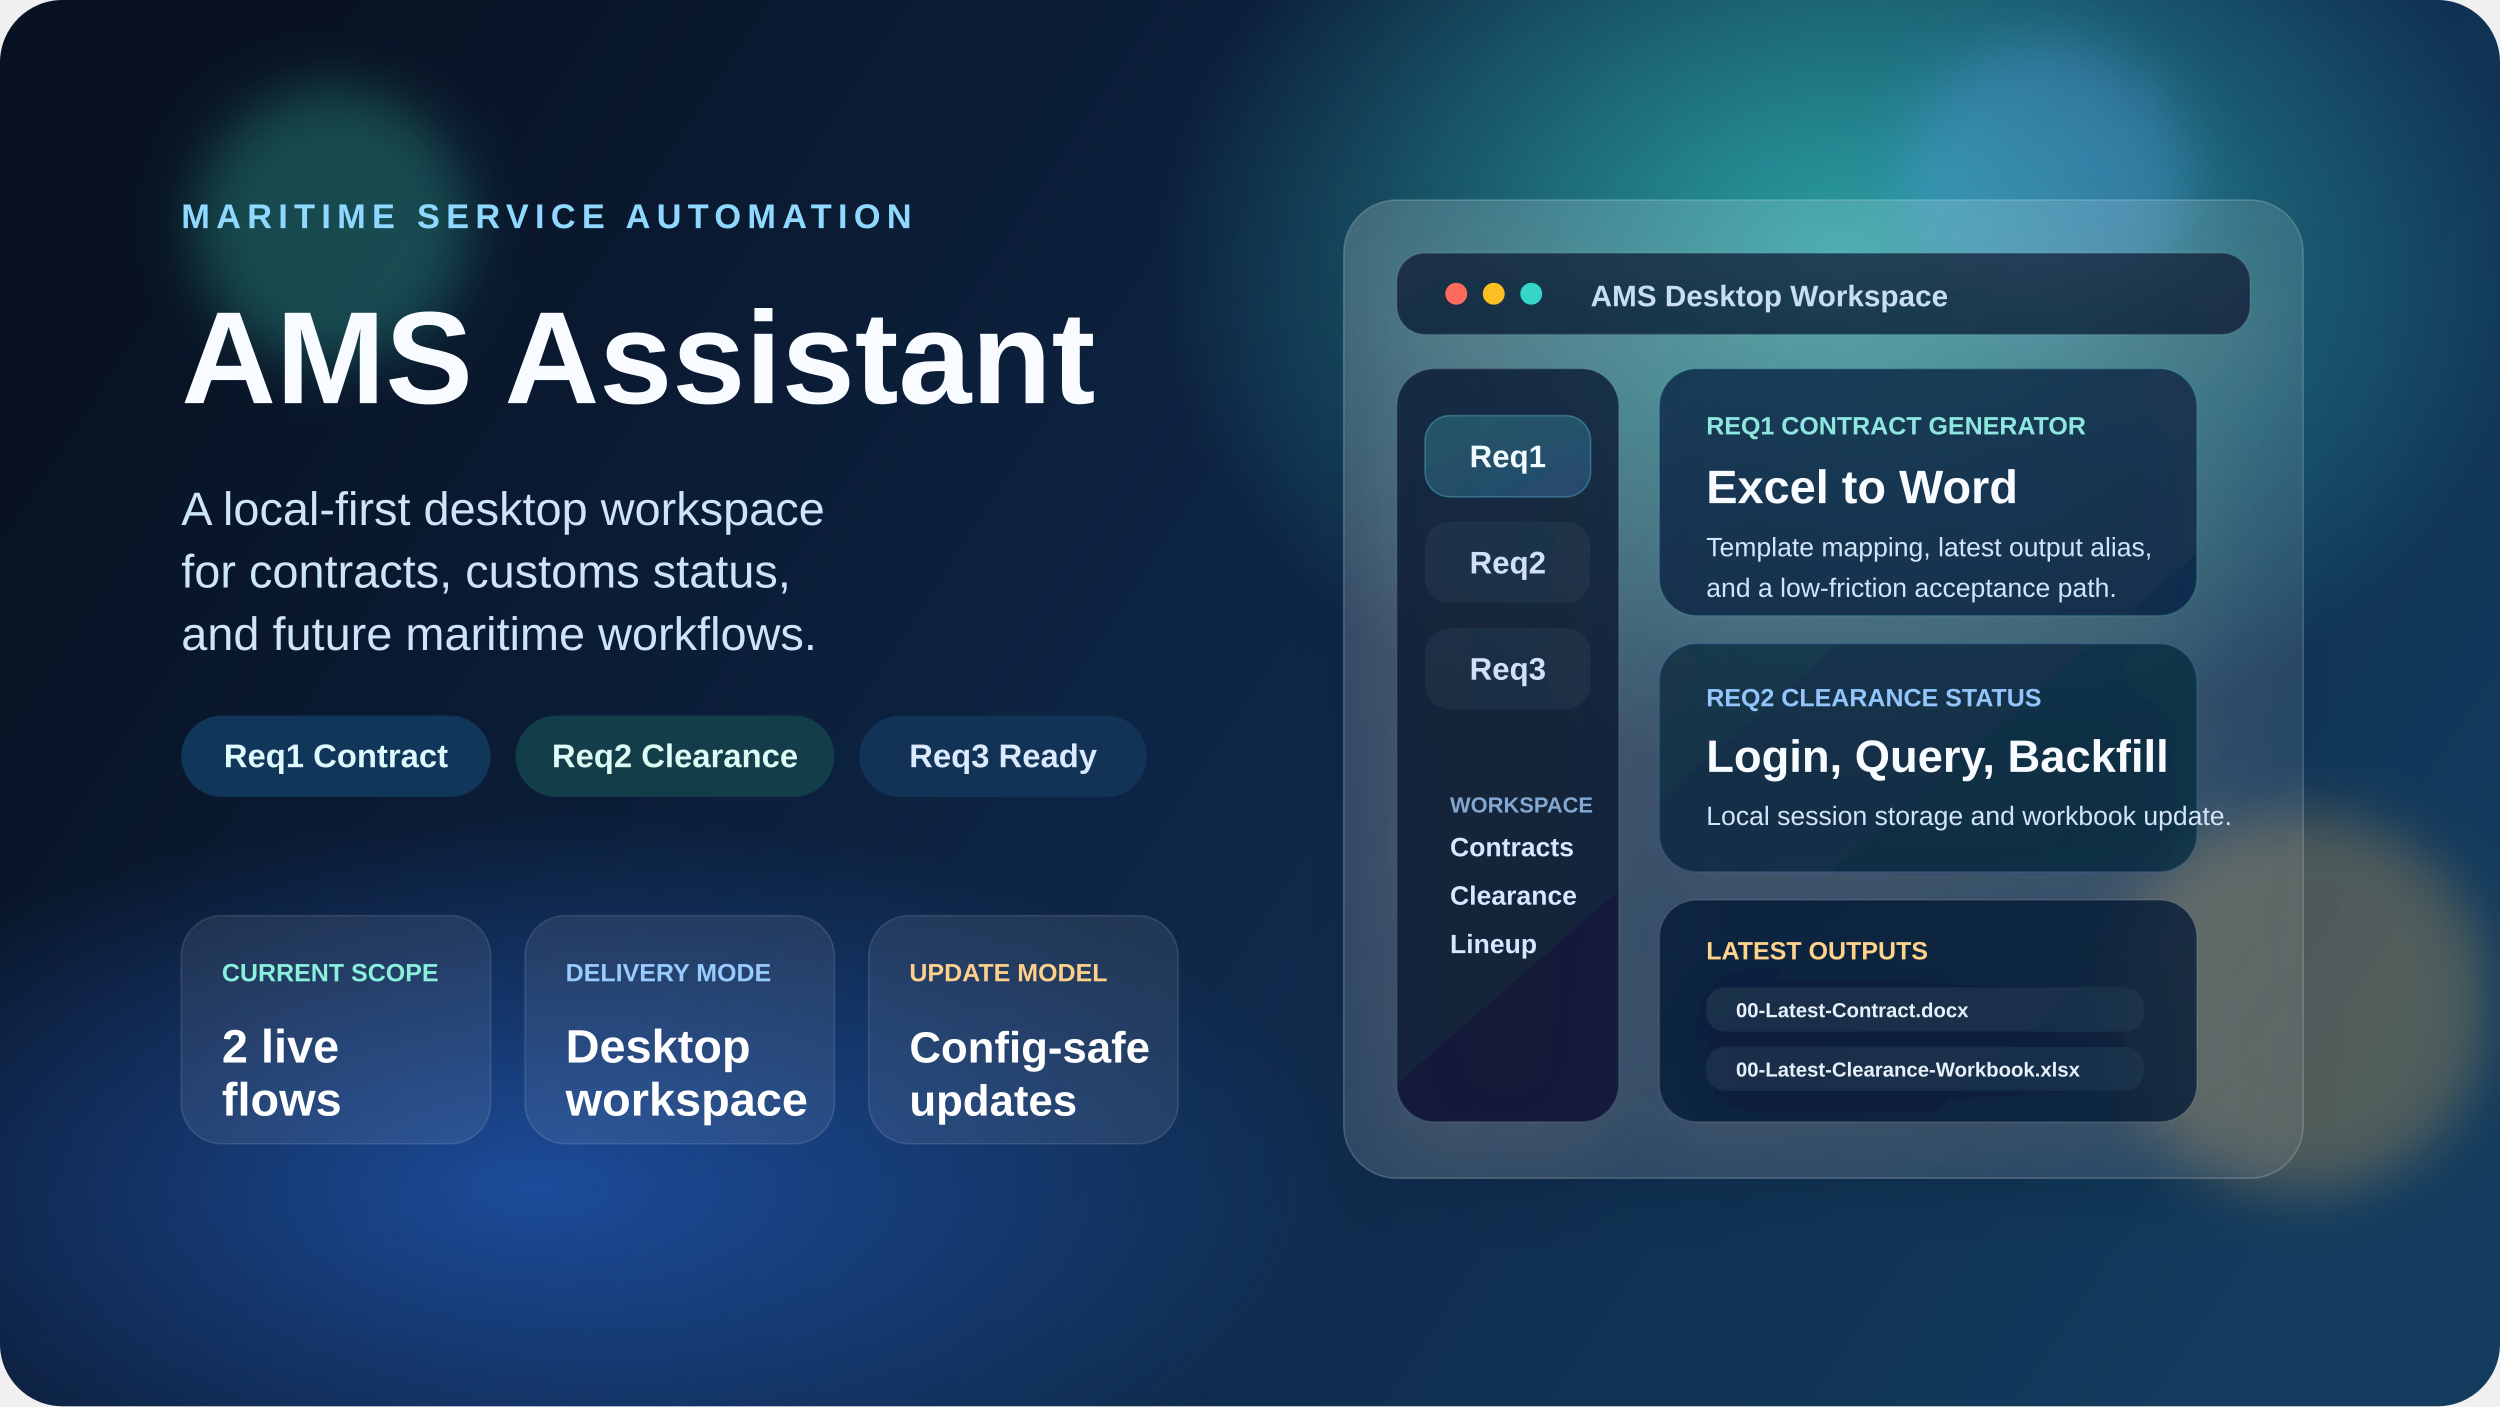
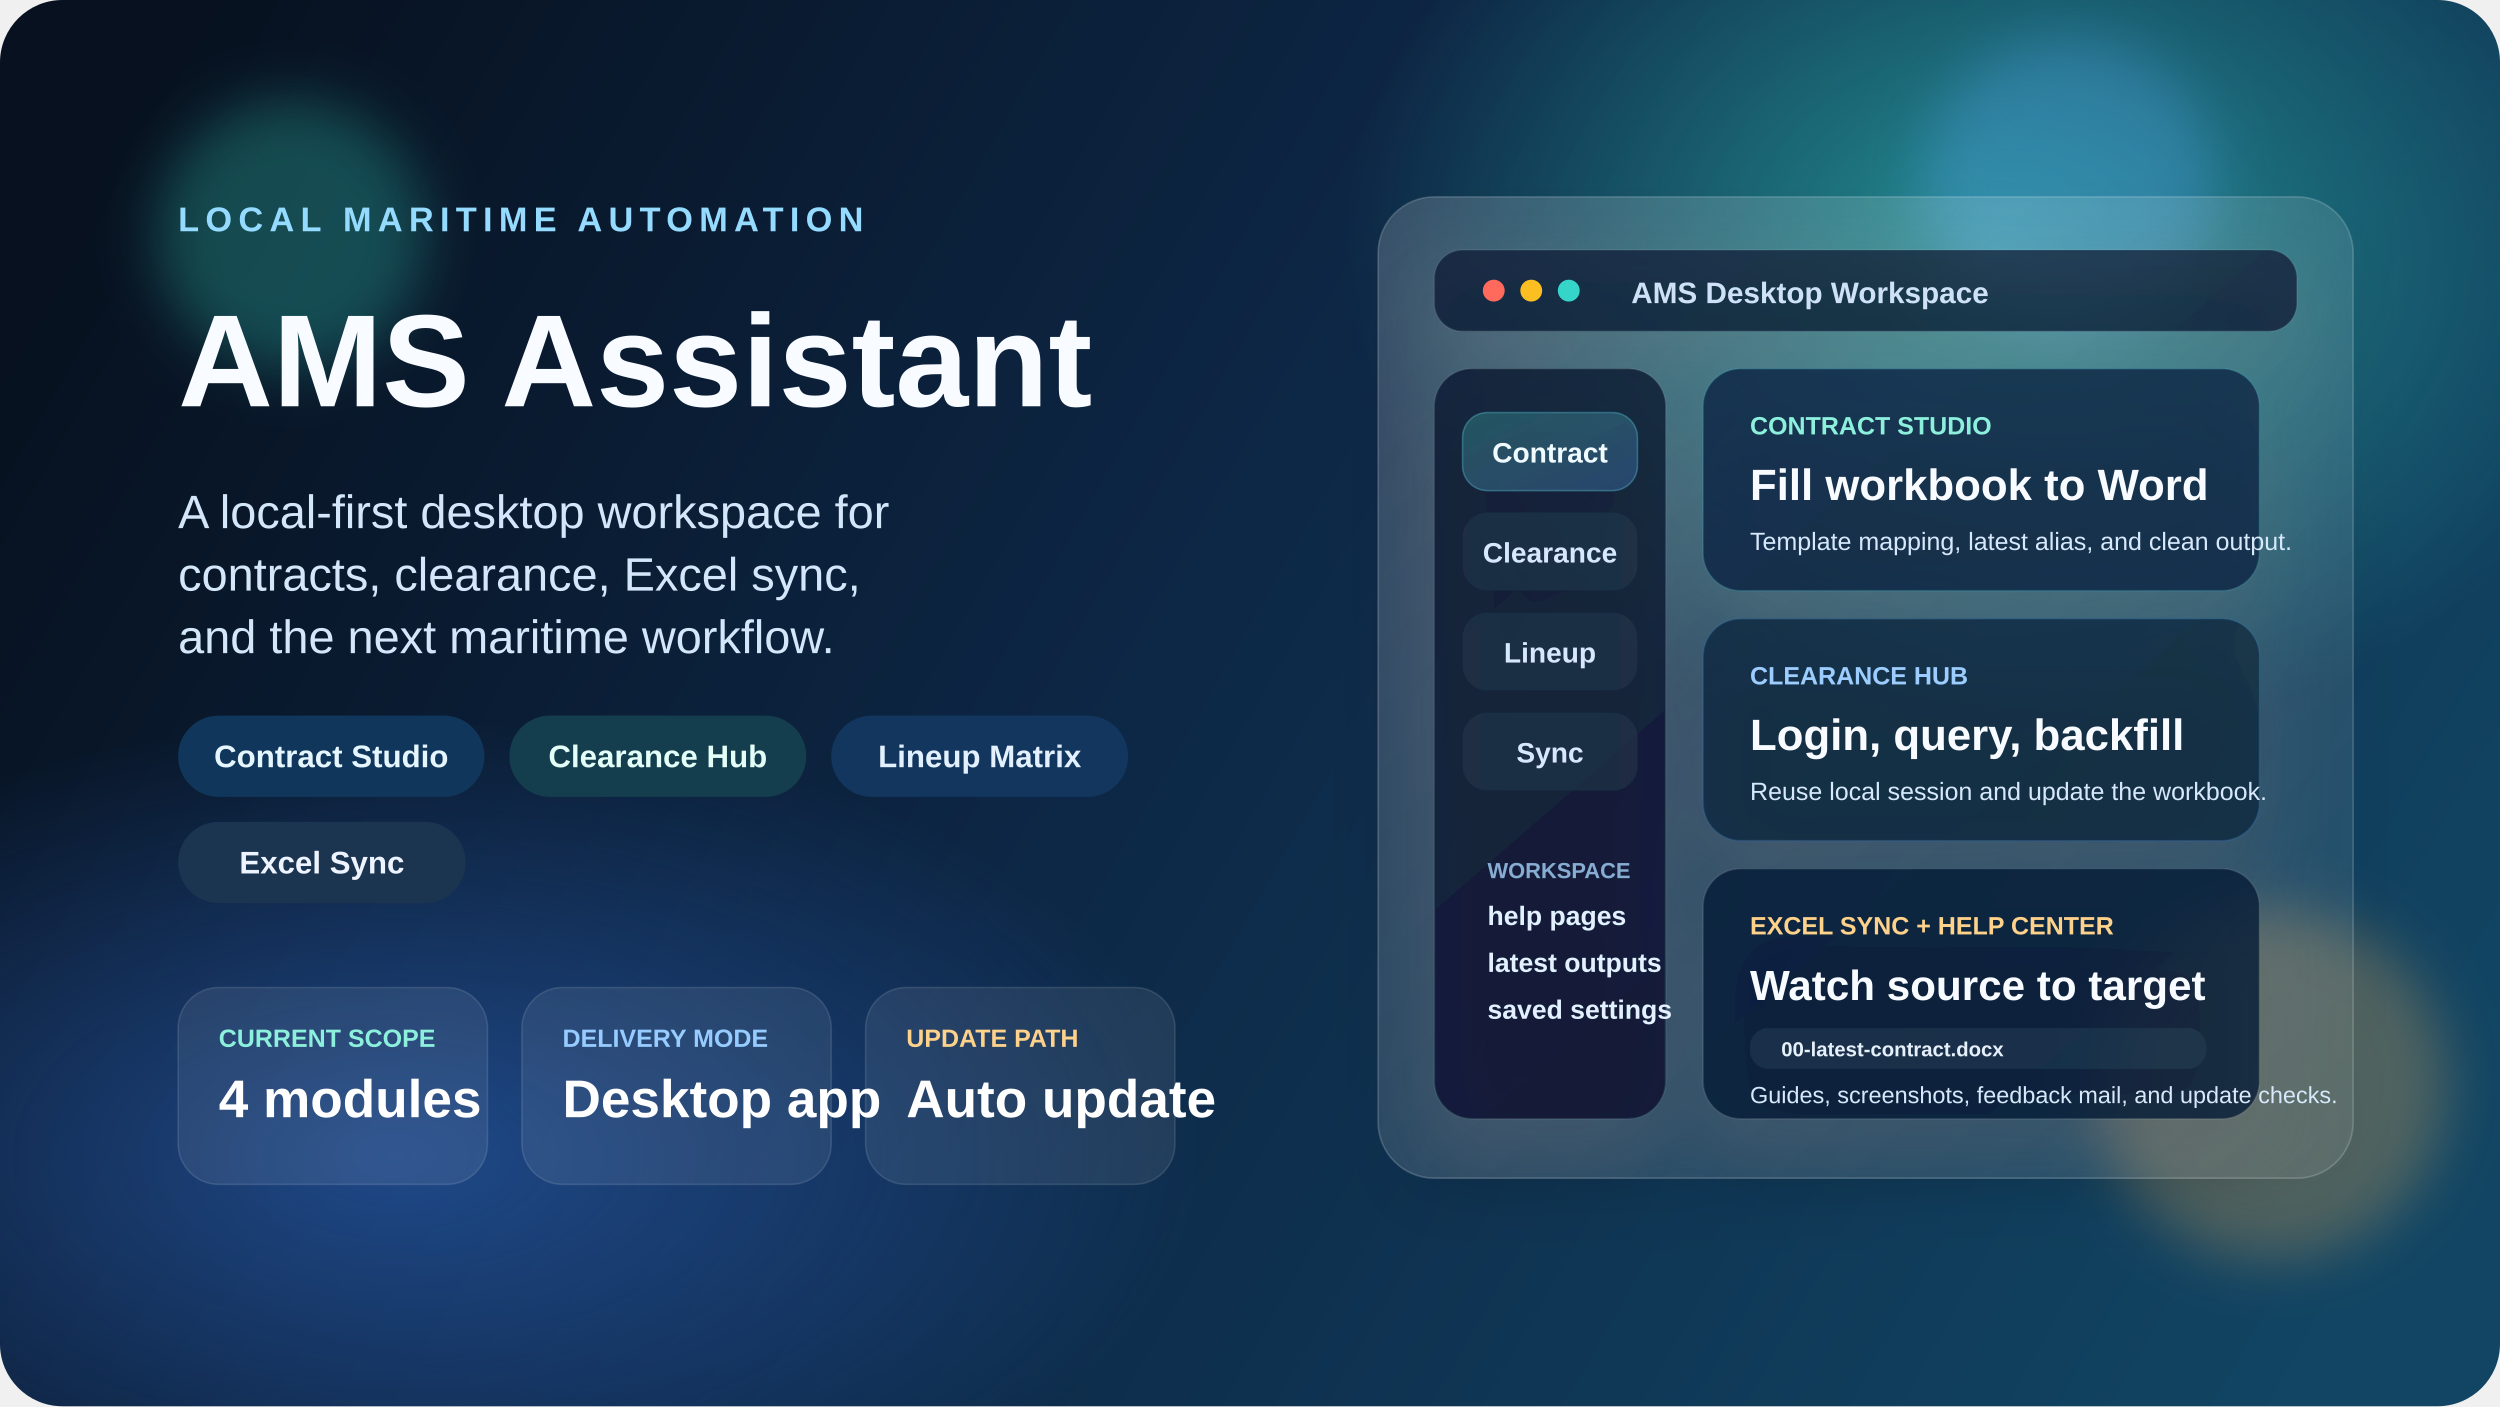
<svg xmlns="http://www.w3.org/2000/svg" width="1600" height="900" viewBox="0 0 1600 900" fill="none">
  <defs>
-     <linearGradient id="bg" x1="180" y1="40" x2="1420" y2="860" gradientUnits="userSpaceOnUse">
-       <stop stop-color="#081223" />
-       <stop offset="0.52" stop-color="#0E2748" />
-       <stop offset="1" stop-color="#123B5D" />
+     <linearGradient id="bg" x1="90" y1="60" x2="1490" y2="860" gradientUnits="userSpaceOnUse">
+       <stop stop-color="#07111F" />
+       <stop offset="0.46" stop-color="#0D2746" />
+       <stop offset="1" stop-color="#114563" />
    </linearGradient>
-     <radialGradient id="glowA" cx="0" cy="0" r="1" gradientUnits="userSpaceOnUse" gradientTransform="translate(1180 170) rotate(90) scale(330 440)">
-       <stop stop-color="#35D5C9" stop-opacity="0.72" />
-       <stop offset="1" stop-color="#35D5C9" stop-opacity="0" />
+     <radialGradient id="glowLeft" cx="0" cy="0" r="1" gradientUnits="userSpaceOnUse" gradientTransform="translate(250 740) rotate(90) scale(280 520)">
+       <stop stop-color="#3B82F6" stop-opacity="0.42" />
+       <stop offset="1" stop-color="#3B82F6" stop-opacity="0" />
    </radialGradient>
-     <radialGradient id="glowB" cx="0" cy="0" r="1" gradientUnits="userSpaceOnUse" gradientTransform="translate(340 760) rotate(90) scale(240 520)">
-       <stop stop-color="#2E7BFF" stop-opacity="0.48" />
-       <stop offset="1" stop-color="#2E7BFF" stop-opacity="0" />
+     <radialGradient id="glowRight" cx="0" cy="0" r="1" gradientUnits="userSpaceOnUse" gradientTransform="translate(1280 160) rotate(90) scale(320 420)">
+       <stop stop-color="#34D9C6" stop-opacity="0.54" />
+       <stop offset="1" stop-color="#34D9C6" stop-opacity="0" />
    </radialGradient>
-     <linearGradient id="panel" x1="882" y1="124" x2="1418" y2="740" gradientUnits="userSpaceOnUse">
-       <stop stop-color="#FFFFFF" stop-opacity="0.18" />
+     <linearGradient id="panel" x1="904" y1="122" x2="1458" y2="760" gradientUnits="userSpaceOnUse">
+       <stop stop-color="#FFFFFF" stop-opacity="0.17" />
      <stop offset="1" stop-color="#FFFFFF" stop-opacity="0.06" />
    </linearGradient>
-     <linearGradient id="accent" x1="0" y1="0" x2="1" y2="1">
-       <stop stop-color="#46E2CB" />
-       <stop offset="1" stop-color="#55A7FF" />
+     <linearGradient id="accentA" x1="0" y1="0" x2="1" y2="1">
+       <stop stop-color="#55F0D0" />
+       <stop offset="1" stop-color="#67A8FF" />
    </linearGradient>
-     <filter id="shadow" x="820" y="88" width="700" height="710" filterUnits="userSpaceOnUse" color-interpolation-filters="sRGB">
-       <feDropShadow dx="0" dy="24" stdDeviation="24" flood-color="#020817" flood-opacity="0.38" />
+     <filter id="shadow" x="842" y="92" width="706" height="708" filterUnits="userSpaceOnUse" color-interpolation-filters="sRGB">
+       <feDropShadow dx="0" dy="24" stdDeviation="22" flood-color="#020817" flood-opacity="0.38" />
    </filter>
    <filter id="soft" x="-40" y="-40" width="1680" height="980" filterUnits="userSpaceOnUse" color-interpolation-filters="sRGB">
      <feGaussianBlur stdDeviation="18" />
    </filter>
  </defs>
  <rect width="1600" height="900" rx="40" fill="url(#bg)" />
-   <rect width="1600" height="900" rx="40" fill="url(#glowA)" />
-   <rect width="1600" height="900" rx="40" fill="url(#glowB)" />
+   <rect width="1600" height="900" rx="40" fill="url(#glowLeft)" />
+   <rect width="1600" height="900" rx="40" fill="url(#glowRight)" />
  <g filter="url(#soft)" opacity="0.28">
-     <circle cx="212" cy="144" r="88" fill="#3DD9B8" />
-     <circle cx="1310" cy="118" r="92" fill="#67A3FF" />
-     <circle cx="1472" cy="642" r="122" fill="#F0B85A" />
+     <circle cx="186" cy="150" r="86" fill="#35D9C2" />
+     <circle cx="1324" cy="118" r="94" fill="#5EA9FF" />
+     <circle cx="1454" cy="694" r="112" fill="#F4B65D" />
  </g>
-   <text x="116" y="146" fill="#8FD8FF" font-family="Segoe UI, PingFang SC, Microsoft YaHei, Arial, sans-serif" font-size="22" font-weight="700" letter-spacing="4">MARITIME SERVICE AUTOMATION</text>
-   <text x="116" y="258" fill="#F8FBFF" font-family="Segoe UI, PingFang SC, Microsoft YaHei, Arial, sans-serif" font-size="84" font-weight="800">AMS Assistant</text>
-   <text x="116" y="336" fill="#CEE4F8" font-family="Segoe UI, PingFang SC, Microsoft YaHei, Arial, sans-serif" font-size="30" font-weight="500">A local-first desktop workspace</text>
-   <text x="116" y="376" fill="#CEE4F8" font-family="Segoe UI, PingFang SC, Microsoft YaHei, Arial, sans-serif" font-size="30" font-weight="500">for contracts, customs status,</text>
-   <text x="116" y="416" fill="#CEE4F8" font-family="Segoe UI, PingFang SC, Microsoft YaHei, Arial, sans-serif" font-size="30" font-weight="500">and future maritime workflows.</text>
+   <text x="114" y="148" fill="#94DBFF" font-family="Segoe UI, PingFang SC, Microsoft YaHei, Arial, sans-serif" font-size="22" font-weight="700" letter-spacing="4">LOCAL MARITIME AUTOMATION</text>
+   <text x="114" y="260" fill="#F8FBFF" font-family="Segoe UI, PingFang SC, Microsoft YaHei, Arial, sans-serif" font-size="84" font-weight="800">AMS Assistant</text>
+   <text x="114" y="338" fill="#D4E7FA" font-family="Segoe UI, PingFang SC, Microsoft YaHei, Arial, sans-serif" font-size="30" font-weight="500">A local-first desktop workspace for</text>
+   <text x="114" y="378" fill="#D4E7FA" font-family="Segoe UI, PingFang SC, Microsoft YaHei, Arial, sans-serif" font-size="30" font-weight="500">contracts, clearance, Excel sync,</text>
+   <text x="114" y="418" fill="#D4E7FA" font-family="Segoe UI, PingFang SC, Microsoft YaHei, Arial, sans-serif" font-size="30" font-weight="500">and the next maritime workflow.</text>
  <g>
-     <rect x="116" y="458" width="198" height="52" rx="26" fill="#10365A" />
-     <rect x="330" y="458" width="204" height="52" rx="26" fill="#143D4A" />
-     <rect x="550" y="458" width="184" height="52" rx="26" fill="#123256" />
-     <text x="215" y="491" text-anchor="middle" fill="#DFFAFE" font-family="Segoe UI, PingFang SC, Microsoft YaHei, Arial, sans-serif" font-size="21" font-weight="700">Req1 Contract</text>
-     <text x="432" y="491" text-anchor="middle" fill="#DDFCF5" font-family="Segoe UI, PingFang SC, Microsoft YaHei, Arial, sans-serif" font-size="21" font-weight="700">Req2 Clearance</text>
-     <text x="642" y="491" text-anchor="middle" fill="#DBEAFE" font-family="Segoe UI, PingFang SC, Microsoft YaHei, Arial, sans-serif" font-size="21" font-weight="700">Req3 Ready</text>
+     <rect x="114" y="458" width="196" height="52" rx="26" fill="#10375B" />
+     <rect x="326" y="458" width="190" height="52" rx="26" fill="#143E4E" />
+     <rect x="532" y="458" width="190" height="52" rx="26" fill="#12365E" />
+     <rect x="114" y="526" width="184" height="52" rx="26" fill="#1B3450" />
+     <text x="212" y="491" text-anchor="middle" fill="#E5F6FF" font-family="Segoe UI, PingFang SC, Microsoft YaHei, Arial, sans-serif" font-size="20" font-weight="700">Contract Studio</text>
+     <text x="421" y="491" text-anchor="middle" fill="#E3FFF7" font-family="Segoe UI, PingFang SC, Microsoft YaHei, Arial, sans-serif" font-size="20" font-weight="700">Clearance Hub</text>
+     <text x="627" y="491" text-anchor="middle" fill="#E3F1FF" font-family="Segoe UI, PingFang SC, Microsoft YaHei, Arial, sans-serif" font-size="20" font-weight="700">Lineup Matrix</text>
+     <text x="206" y="559" text-anchor="middle" fill="#EEF4FF" font-family="Segoe UI, PingFang SC, Microsoft YaHei, Arial, sans-serif" font-size="20" font-weight="700">Excel Sync</text>
  </g>
  <g>
-     <rect x="116" y="586" width="198" height="146" rx="26" fill="#FFFFFF" fill-opacity="0.08" stroke="#FFFFFF" stroke-opacity="0.12" />
-     <rect x="336" y="586" width="198" height="146" rx="26" fill="#FFFFFF" fill-opacity="0.08" stroke="#FFFFFF" stroke-opacity="0.12" />
-     <rect x="556" y="586" width="198" height="146" rx="26" fill="#FFFFFF" fill-opacity="0.08" stroke="#FFFFFF" stroke-opacity="0.12" />
-     <text x="142" y="628" fill="#89F0DB" font-family="Segoe UI, PingFang SC, Microsoft YaHei, Arial, sans-serif" font-size="16" font-weight="700">CURRENT SCOPE</text>
-     <text x="362" y="628" fill="#98CCFF" font-family="Segoe UI, PingFang SC, Microsoft YaHei, Arial, sans-serif" font-size="16" font-weight="700">DELIVERY MODE</text>
-     <text x="582" y="628" fill="#FFD08A" font-family="Segoe UI, PingFang SC, Microsoft YaHei, Arial, sans-serif" font-size="16" font-weight="700">UPDATE MODEL</text>
-     <text x="142" y="680" fill="#FFFFFF" font-family="Segoe UI, PingFang SC, Microsoft YaHei, Arial, sans-serif" font-size="30" font-weight="800">2 live</text>
-     <text x="142" y="714" fill="#FFFFFF" font-family="Segoe UI, PingFang SC, Microsoft YaHei, Arial, sans-serif" font-size="30" font-weight="800">flows</text>
-     <text x="362" y="680" fill="#FFFFFF" font-family="Segoe UI, PingFang SC, Microsoft YaHei, Arial, sans-serif" font-size="30" font-weight="800">Desktop</text>
-     <text x="362" y="714" fill="#FFFFFF" font-family="Segoe UI, PingFang SC, Microsoft YaHei, Arial, sans-serif" font-size="30" font-weight="800">workspace</text>
-     <text x="582" y="680" fill="#FFFFFF" font-family="Segoe UI, PingFang SC, Microsoft YaHei, Arial, sans-serif" font-size="28" font-weight="800">Config-safe</text>
-     <text x="582" y="714" fill="#FFFFFF" font-family="Segoe UI, PingFang SC, Microsoft YaHei, Arial, sans-serif" font-size="28" font-weight="800">updates</text>
+     <rect x="114" y="632" width="198" height="126" rx="26" fill="#FFFFFF" fill-opacity="0.08" stroke="#FFFFFF" stroke-opacity="0.12" />
+     <rect x="334" y="632" width="198" height="126" rx="26" fill="#FFFFFF" fill-opacity="0.08" stroke="#FFFFFF" stroke-opacity="0.12" />
+     <rect x="554" y="632" width="198" height="126" rx="26" fill="#FFFFFF" fill-opacity="0.08" stroke="#FFFFFF" stroke-opacity="0.12" />
+     <text x="140" y="670" fill="#8CF0DD" font-family="Segoe UI, PingFang SC, Microsoft YaHei, Arial, sans-serif" font-size="16" font-weight="700">CURRENT SCOPE</text>
+     <text x="360" y="670" fill="#96CCFF" font-family="Segoe UI, PingFang SC, Microsoft YaHei, Arial, sans-serif" font-size="16" font-weight="700">DELIVERY MODE</text>
+     <text x="580" y="670" fill="#FFD28C" font-family="Segoe UI, PingFang SC, Microsoft YaHei, Arial, sans-serif" font-size="16" font-weight="700">UPDATE PATH</text>
+     <text x="140" y="715" fill="#FFFFFF" font-family="Segoe UI, PingFang SC, Microsoft YaHei, Arial, sans-serif" font-size="34" font-weight="800">4 modules</text>
+     <text x="360" y="715" fill="#FFFFFF" font-family="Segoe UI, PingFang SC, Microsoft YaHei, Arial, sans-serif" font-size="34" font-weight="800">Desktop app</text>
+     <text x="580" y="715" fill="#FFFFFF" font-family="Segoe UI, PingFang SC, Microsoft YaHei, Arial, sans-serif" font-size="34" font-weight="800">Auto update</text>
  </g>
  <g filter="url(#shadow)">
-     <rect x="860" y="128" width="614" height="626" rx="34" fill="url(#panel)" stroke="#FFFFFF" stroke-opacity="0.18" />
-     <rect x="894" y="162" width="546" height="52" rx="18" fill="#0B1B34" fill-opacity="0.72" stroke="#FFFFFF" stroke-opacity="0.08" />
-     <circle cx="932" cy="188" r="7" fill="#FF6A5D" />
-     <circle cx="956" cy="188" r="7" fill="#FBBF24" />
-     <circle cx="980" cy="188" r="7" fill="#35D5C9" />
-     <text x="1018" y="196" fill="#C8DCF2" font-family="Segoe UI, PingFang SC, Microsoft YaHei, Arial, sans-serif" font-size="19" font-weight="600">AMS Desktop Workspace</text>
-     <rect x="894" y="236" width="142" height="482" rx="24" fill="#0B1730" fill-opacity="0.75" stroke="#FFFFFF" stroke-opacity="0.08" />
-     <rect x="912" y="266" width="106" height="52" rx="16" fill="url(#accent)" fill-opacity="0.24" stroke="#67E8F9" stroke-opacity="0.3" />
-     <text x="965" y="299" text-anchor="middle" fill="#F0FBFF" font-family="Segoe UI, PingFang SC, Microsoft YaHei, Arial, sans-serif" font-size="20" font-weight="700">Req1</text>
-     <rect x="912" y="334" width="106" height="52" rx="16" fill="#FFFFFF" fill-opacity="0.05" />
-     <text x="965" y="367" text-anchor="middle" fill="#CFE1F8" font-family="Segoe UI, PingFang SC, Microsoft YaHei, Arial, sans-serif" font-size="20" font-weight="700">Req2</text>
-     <rect x="912" y="402" width="106" height="52" rx="16" fill="#FFFFFF" fill-opacity="0.05" />
-     <text x="965" y="435" text-anchor="middle" fill="#CFE1F8" font-family="Segoe UI, PingFang SC, Microsoft YaHei, Arial, sans-serif" font-size="20" font-weight="700">Req3</text>
-     <text x="928" y="520" fill="#82A7D2" font-family="Segoe UI, PingFang SC, Microsoft YaHei, Arial, sans-serif" font-size="14" font-weight="700">WORKSPACE</text>
-     <text x="928" y="548" fill="#D6E8FF" font-family="Segoe UI, PingFang SC, Microsoft YaHei, Arial, sans-serif" font-size="17" font-weight="600">Contracts</text>
-     <text x="928" y="579" fill="#D6E8FF" font-family="Segoe UI, PingFang SC, Microsoft YaHei, Arial, sans-serif" font-size="17" font-weight="600">Clearance</text>
-     <text x="928" y="610" fill="#D6E8FF" font-family="Segoe UI, PingFang SC, Microsoft YaHei, Arial, sans-serif" font-size="17" font-weight="600">Lineup</text>
-     <rect x="1062" y="236" width="344" height="158" rx="24" fill="#0E2342" fill-opacity="0.72" stroke="#6EE7F9" stroke-opacity="0.14" />
-     <text x="1092" y="278" fill="#8DE7DE" font-family="Segoe UI, PingFang SC, Microsoft YaHei, Arial, sans-serif" font-size="16" font-weight="700">REQ1 CONTRACT GENERATOR</text>
-     <text x="1092" y="322" fill="#F8FBFF" font-family="Segoe UI, PingFang SC, Microsoft YaHei, Arial, sans-serif" font-size="30" font-weight="800">Excel to Word</text>
-     <text x="1092" y="356" fill="#D1E4F9" font-family="Segoe UI, PingFang SC, Microsoft YaHei, Arial, sans-serif" font-size="17" font-weight="500">Template mapping, latest output alias,</text>
-     <text x="1092" y="382" fill="#D1E4F9" font-family="Segoe UI, PingFang SC, Microsoft YaHei, Arial, sans-serif" font-size="17" font-weight="500">and a low-friction acceptance path.</text>
-     <rect x="1062" y="412" width="344" height="146" rx="24" fill="#102A3F" fill-opacity="0.72" stroke="#60A5FA" stroke-opacity="0.16" />
-     <text x="1092" y="452" fill="#93C5FD" font-family="Segoe UI, PingFang SC, Microsoft YaHei, Arial, sans-serif" font-size="16" font-weight="700">REQ2 CLEARANCE STATUS</text>
-     <text x="1092" y="494" fill="#F8FBFF" font-family="Segoe UI, PingFang SC, Microsoft YaHei, Arial, sans-serif" font-size="29" font-weight="800">Login, Query, Backfill</text>
-     <text x="1092" y="528" fill="#D1E4F9" font-family="Segoe UI, PingFang SC, Microsoft YaHei, Arial, sans-serif" font-size="17" font-weight="500">Local session storage and workbook update.</text>
-     <rect x="1062" y="576" width="344" height="142" rx="24" fill="#0A1E36" fill-opacity="0.78" stroke="#FFFFFF" stroke-opacity="0.1" />
-     <text x="1092" y="614" fill="#FFD38A" font-family="Segoe UI, PingFang SC, Microsoft YaHei, Arial, sans-serif" font-size="16" font-weight="700">LATEST OUTPUTS</text>
-     <rect x="1092" y="632" width="280" height="28" rx="12" fill="#FFFFFF" fill-opacity="0.06" />
-     <rect x="1092" y="670" width="280" height="28" rx="12" fill="#FFFFFF" fill-opacity="0.06" />
-     <text x="1111" y="651" fill="#E6F0FB" font-family="Consolas, Segoe UI, Arial, monospace" font-size="13" font-weight="600">00-Latest-Contract.docx</text>
-     <text x="1111" y="689" fill="#E6F0FB" font-family="Consolas, Segoe UI, Arial, monospace" font-size="13" font-weight="600">00-Latest-Clearance-Workbook.xlsx</text>
+     <rect x="882" y="126" width="624" height="628" rx="36" fill="url(#panel)" stroke="#FFFFFF" stroke-opacity="0.18" />
+     <rect x="918" y="160" width="552" height="52" rx="18" fill="#0B1B34" fill-opacity="0.72" stroke="#FFFFFF" stroke-opacity="0.08" />
+     <circle cx="956" cy="186" r="7" fill="#FF6A5D" />
+     <circle cx="980" cy="186" r="7" fill="#FBBF24" />
+     <circle cx="1004" cy="186" r="7" fill="#35D5C9" />
+     <text x="1044" y="194" fill="#CEE1F6" font-family="Segoe UI, PingFang SC, Microsoft YaHei, Arial, sans-serif" font-size="19" font-weight="600">AMS Desktop Workspace</text>
+     <rect x="918" y="236" width="148" height="480" rx="24" fill="#0B1730" fill-opacity="0.76" stroke="#FFFFFF" stroke-opacity="0.08" />
+     <rect x="936" y="264" width="112" height="50" rx="16" fill="url(#accentA)" fill-opacity="0.24" stroke="#6AE8F6" stroke-opacity="0.3" />
+     <text x="992" y="296" text-anchor="middle" fill="#F0FBFF" font-family="Segoe UI, PingFang SC, Microsoft YaHei, Arial, sans-serif" font-size="18" font-weight="700">Contract</text>
+     <rect x="936" y="328" width="112" height="50" rx="16" fill="#FFFFFF" fill-opacity="0.05" />
+     <text x="992" y="360" text-anchor="middle" fill="#D6E8FF" font-family="Segoe UI, PingFang SC, Microsoft YaHei, Arial, sans-serif" font-size="18" font-weight="700">Clearance</text>
+     <rect x="936" y="392" width="112" height="50" rx="16" fill="#FFFFFF" fill-opacity="0.05" />
+     <text x="992" y="424" text-anchor="middle" fill="#D6E8FF" font-family="Segoe UI, PingFang SC, Microsoft YaHei, Arial, sans-serif" font-size="18" font-weight="700">Lineup</text>
+     <rect x="936" y="456" width="112" height="50" rx="16" fill="#FFFFFF" fill-opacity="0.05" />
+     <text x="992" y="488" text-anchor="middle" fill="#D6E8FF" font-family="Segoe UI, PingFang SC, Microsoft YaHei, Arial, sans-serif" font-size="18" font-weight="700">Sync</text>
+     <text x="952" y="562" fill="#88ACD3" font-family="Segoe UI, PingFang SC, Microsoft YaHei, Arial, sans-serif" font-size="14" font-weight="700">WORKSPACE</text>
+     <text x="952" y="592" fill="#E2F0FF" font-family="Segoe UI, PingFang SC, Microsoft YaHei, Arial, sans-serif" font-size="17" font-weight="600">help pages</text>
+     <text x="952" y="622" fill="#E2F0FF" font-family="Segoe UI, PingFang SC, Microsoft YaHei, Arial, sans-serif" font-size="17" font-weight="600">latest outputs</text>
+     <text x="952" y="652" fill="#E2F0FF" font-family="Segoe UI, PingFang SC, Microsoft YaHei, Arial, sans-serif" font-size="17" font-weight="600">saved settings</text>
+     <rect x="1090" y="236" width="356" height="142" rx="24" fill="#0E2442" fill-opacity="0.74" stroke="#6FE8F9" stroke-opacity="0.15" />
+     <text x="1120" y="278" fill="#8CF0DD" font-family="Segoe UI, PingFang SC, Microsoft YaHei, Arial, sans-serif" font-size="16" font-weight="700">CONTRACT STUDIO</text>
+     <text x="1120" y="320" fill="#F8FBFF" font-family="Segoe UI, PingFang SC, Microsoft YaHei, Arial, sans-serif" font-size="28" font-weight="800">Fill workbook to Word</text>
+     <text x="1120" y="352" fill="#D6E8FA" font-family="Segoe UI, PingFang SC, Microsoft YaHei, Arial, sans-serif" font-size="16" font-weight="500">Template mapping, latest alias, and clean output.</text>
+     <rect x="1090" y="396" width="356" height="142" rx="24" fill="#102A40" fill-opacity="0.74" stroke="#60A5FA" stroke-opacity="0.16" />
+     <text x="1120" y="438" fill="#9DCCFF" font-family="Segoe UI, PingFang SC, Microsoft YaHei, Arial, sans-serif" font-size="16" font-weight="700">CLEARANCE HUB</text>
+     <text x="1120" y="480" fill="#F8FBFF" font-family="Segoe UI, PingFang SC, Microsoft YaHei, Arial, sans-serif" font-size="28" font-weight="800">Login, query, backfill</text>
+     <text x="1120" y="512" fill="#D6E8FA" font-family="Segoe UI, PingFang SC, Microsoft YaHei, Arial, sans-serif" font-size="16" font-weight="500">Reuse local session and update the workbook.</text>
+     <rect x="1090" y="556" width="356" height="160" rx="24" fill="#0A1E36" fill-opacity="0.78" stroke="#FFFFFF" stroke-opacity="0.1" />
+     <text x="1120" y="598" fill="#FFD28C" font-family="Segoe UI, PingFang SC, Microsoft YaHei, Arial, sans-serif" font-size="16" font-weight="700">EXCEL SYNC + HELP CENTER</text>
+     <text x="1120" y="640" fill="#F8FBFF" font-family="Segoe UI, PingFang SC, Microsoft YaHei, Arial, sans-serif" font-size="27" font-weight="800">Watch source to target</text>
+     <rect x="1120" y="658" width="292" height="26" rx="12" fill="#FFFFFF" fill-opacity="0.06" />
+     <text x="1140" y="676" fill="#E6F0FB" font-family="Consolas, Segoe UI, Arial, monospace" font-size="13" font-weight="600">00-latest-contract.docx</text>
+     <text x="1120" y="706" fill="#D6E8FA" font-family="Segoe UI, PingFang SC, Microsoft YaHei, Arial, sans-serif" font-size="15" font-weight="500">Guides, screenshots, feedback mail, and update checks.</text>
  </g>
</svg>
